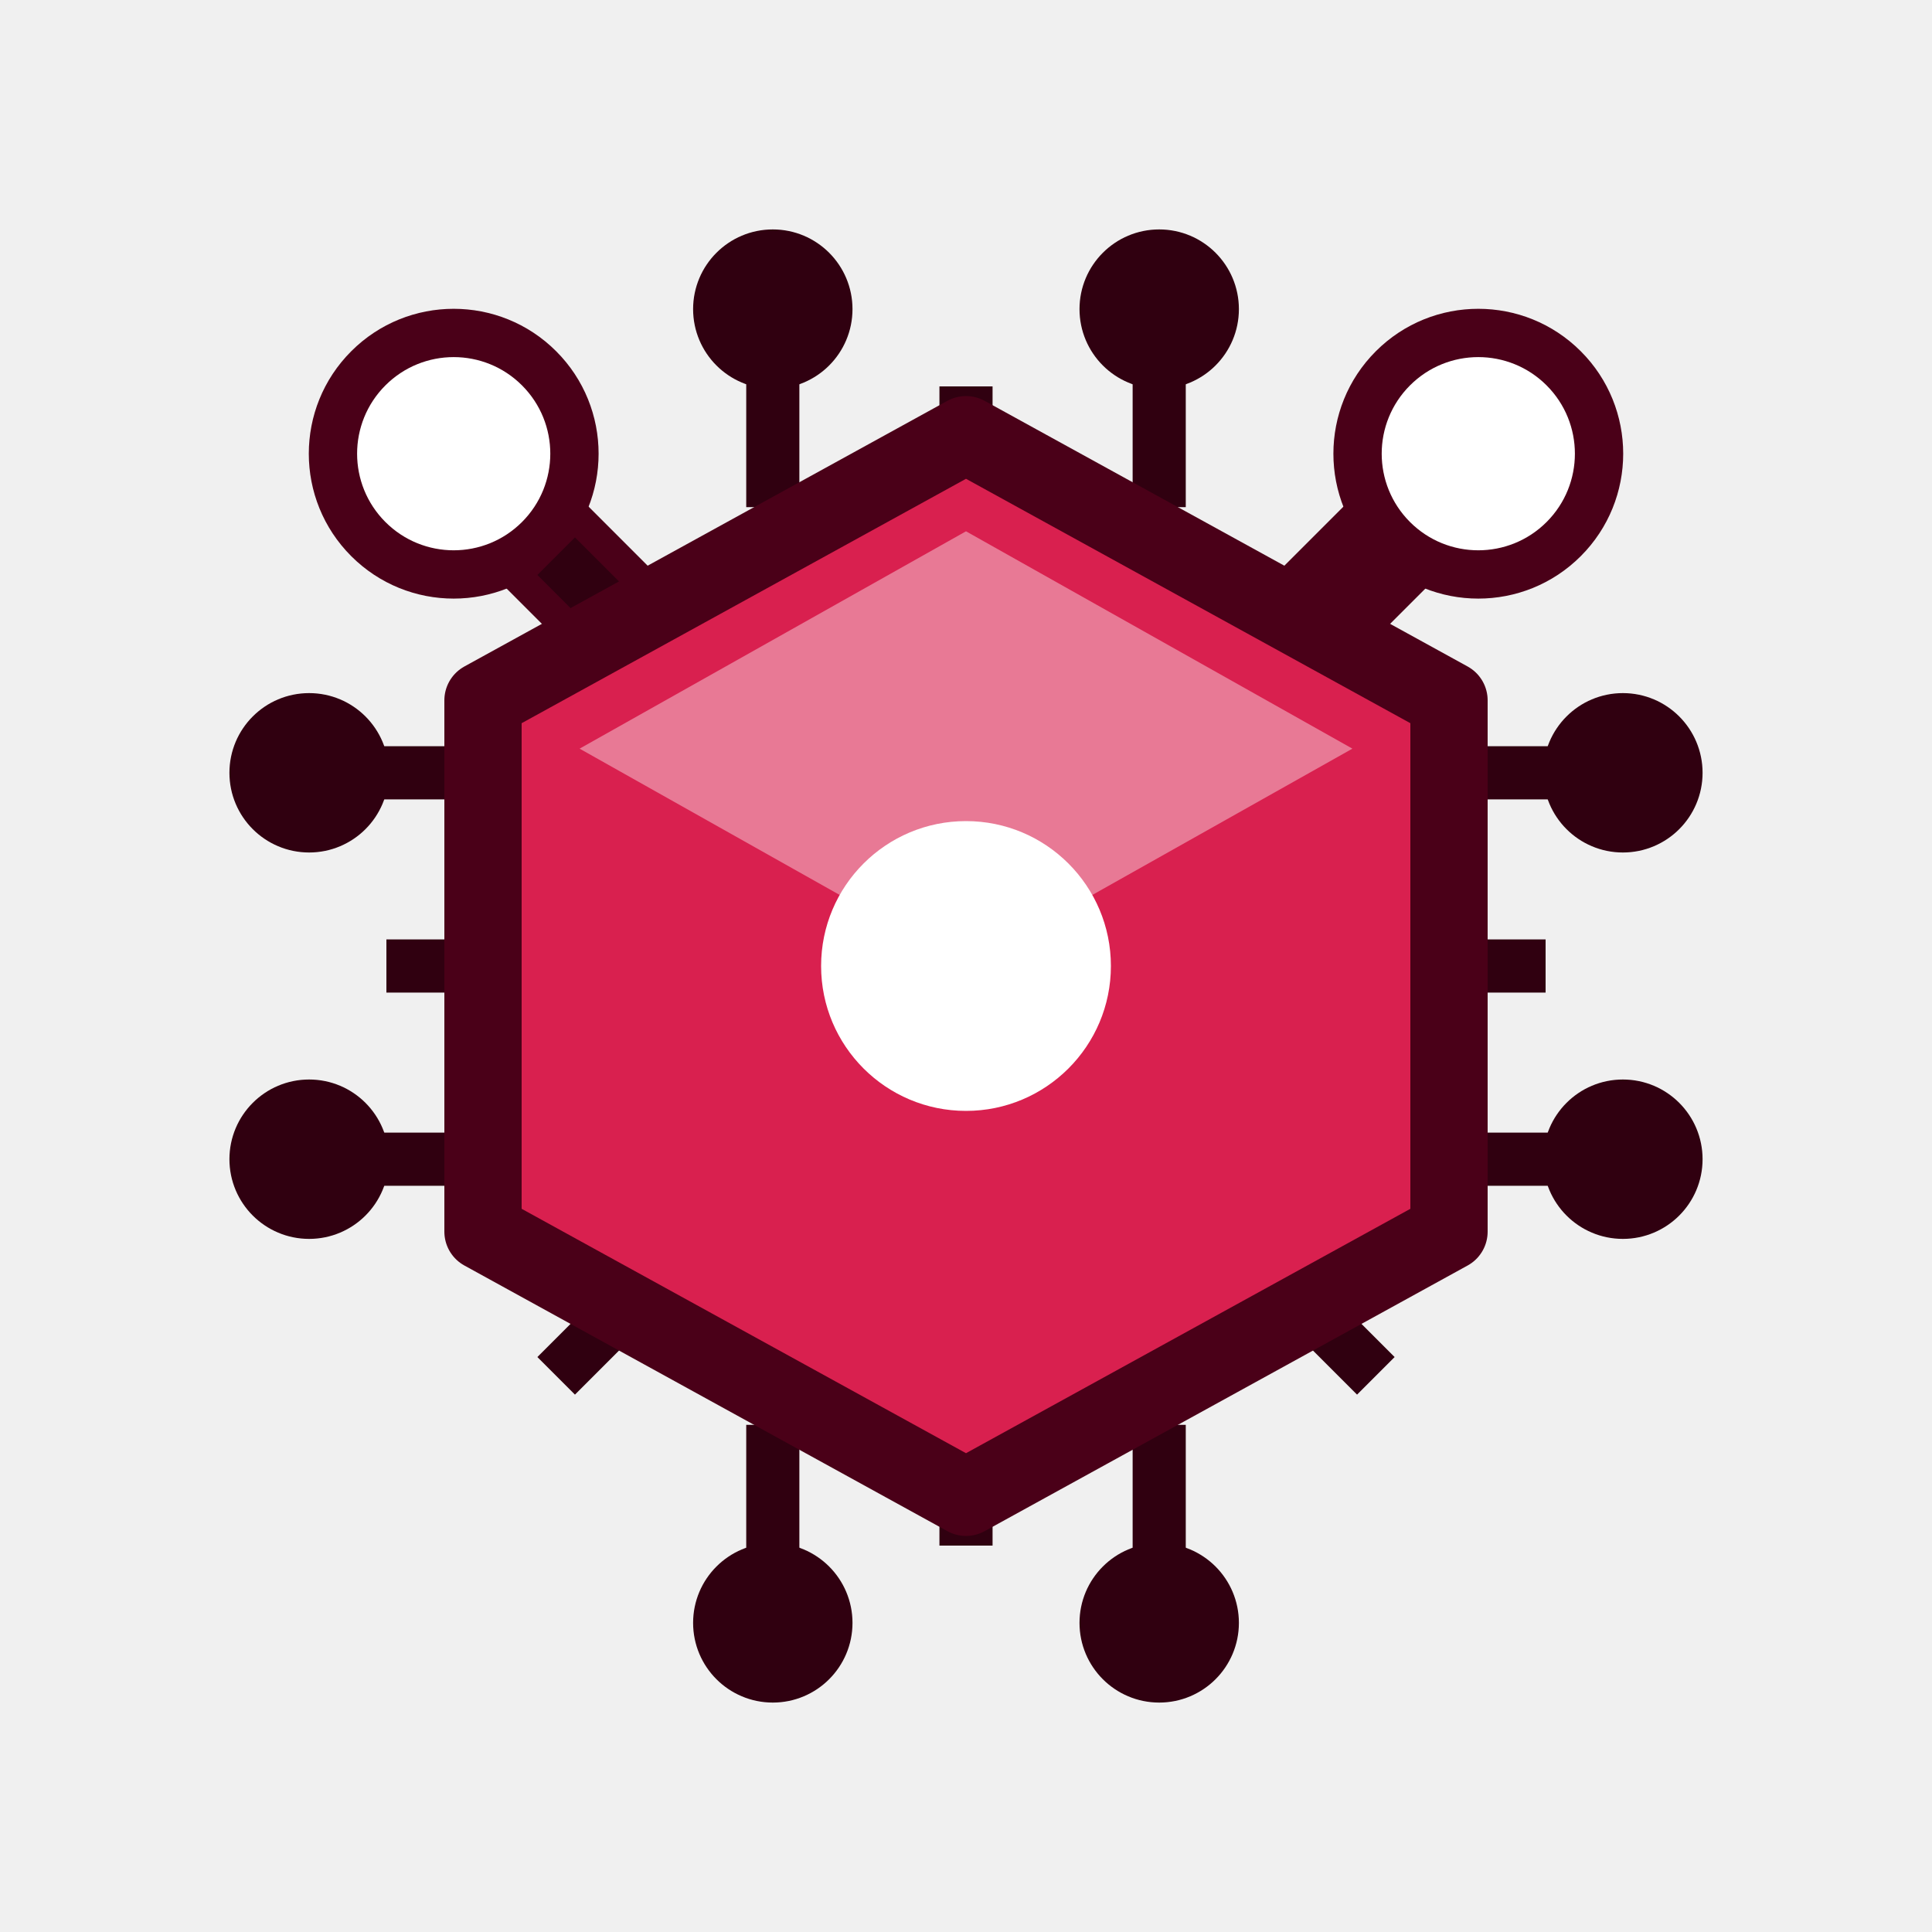
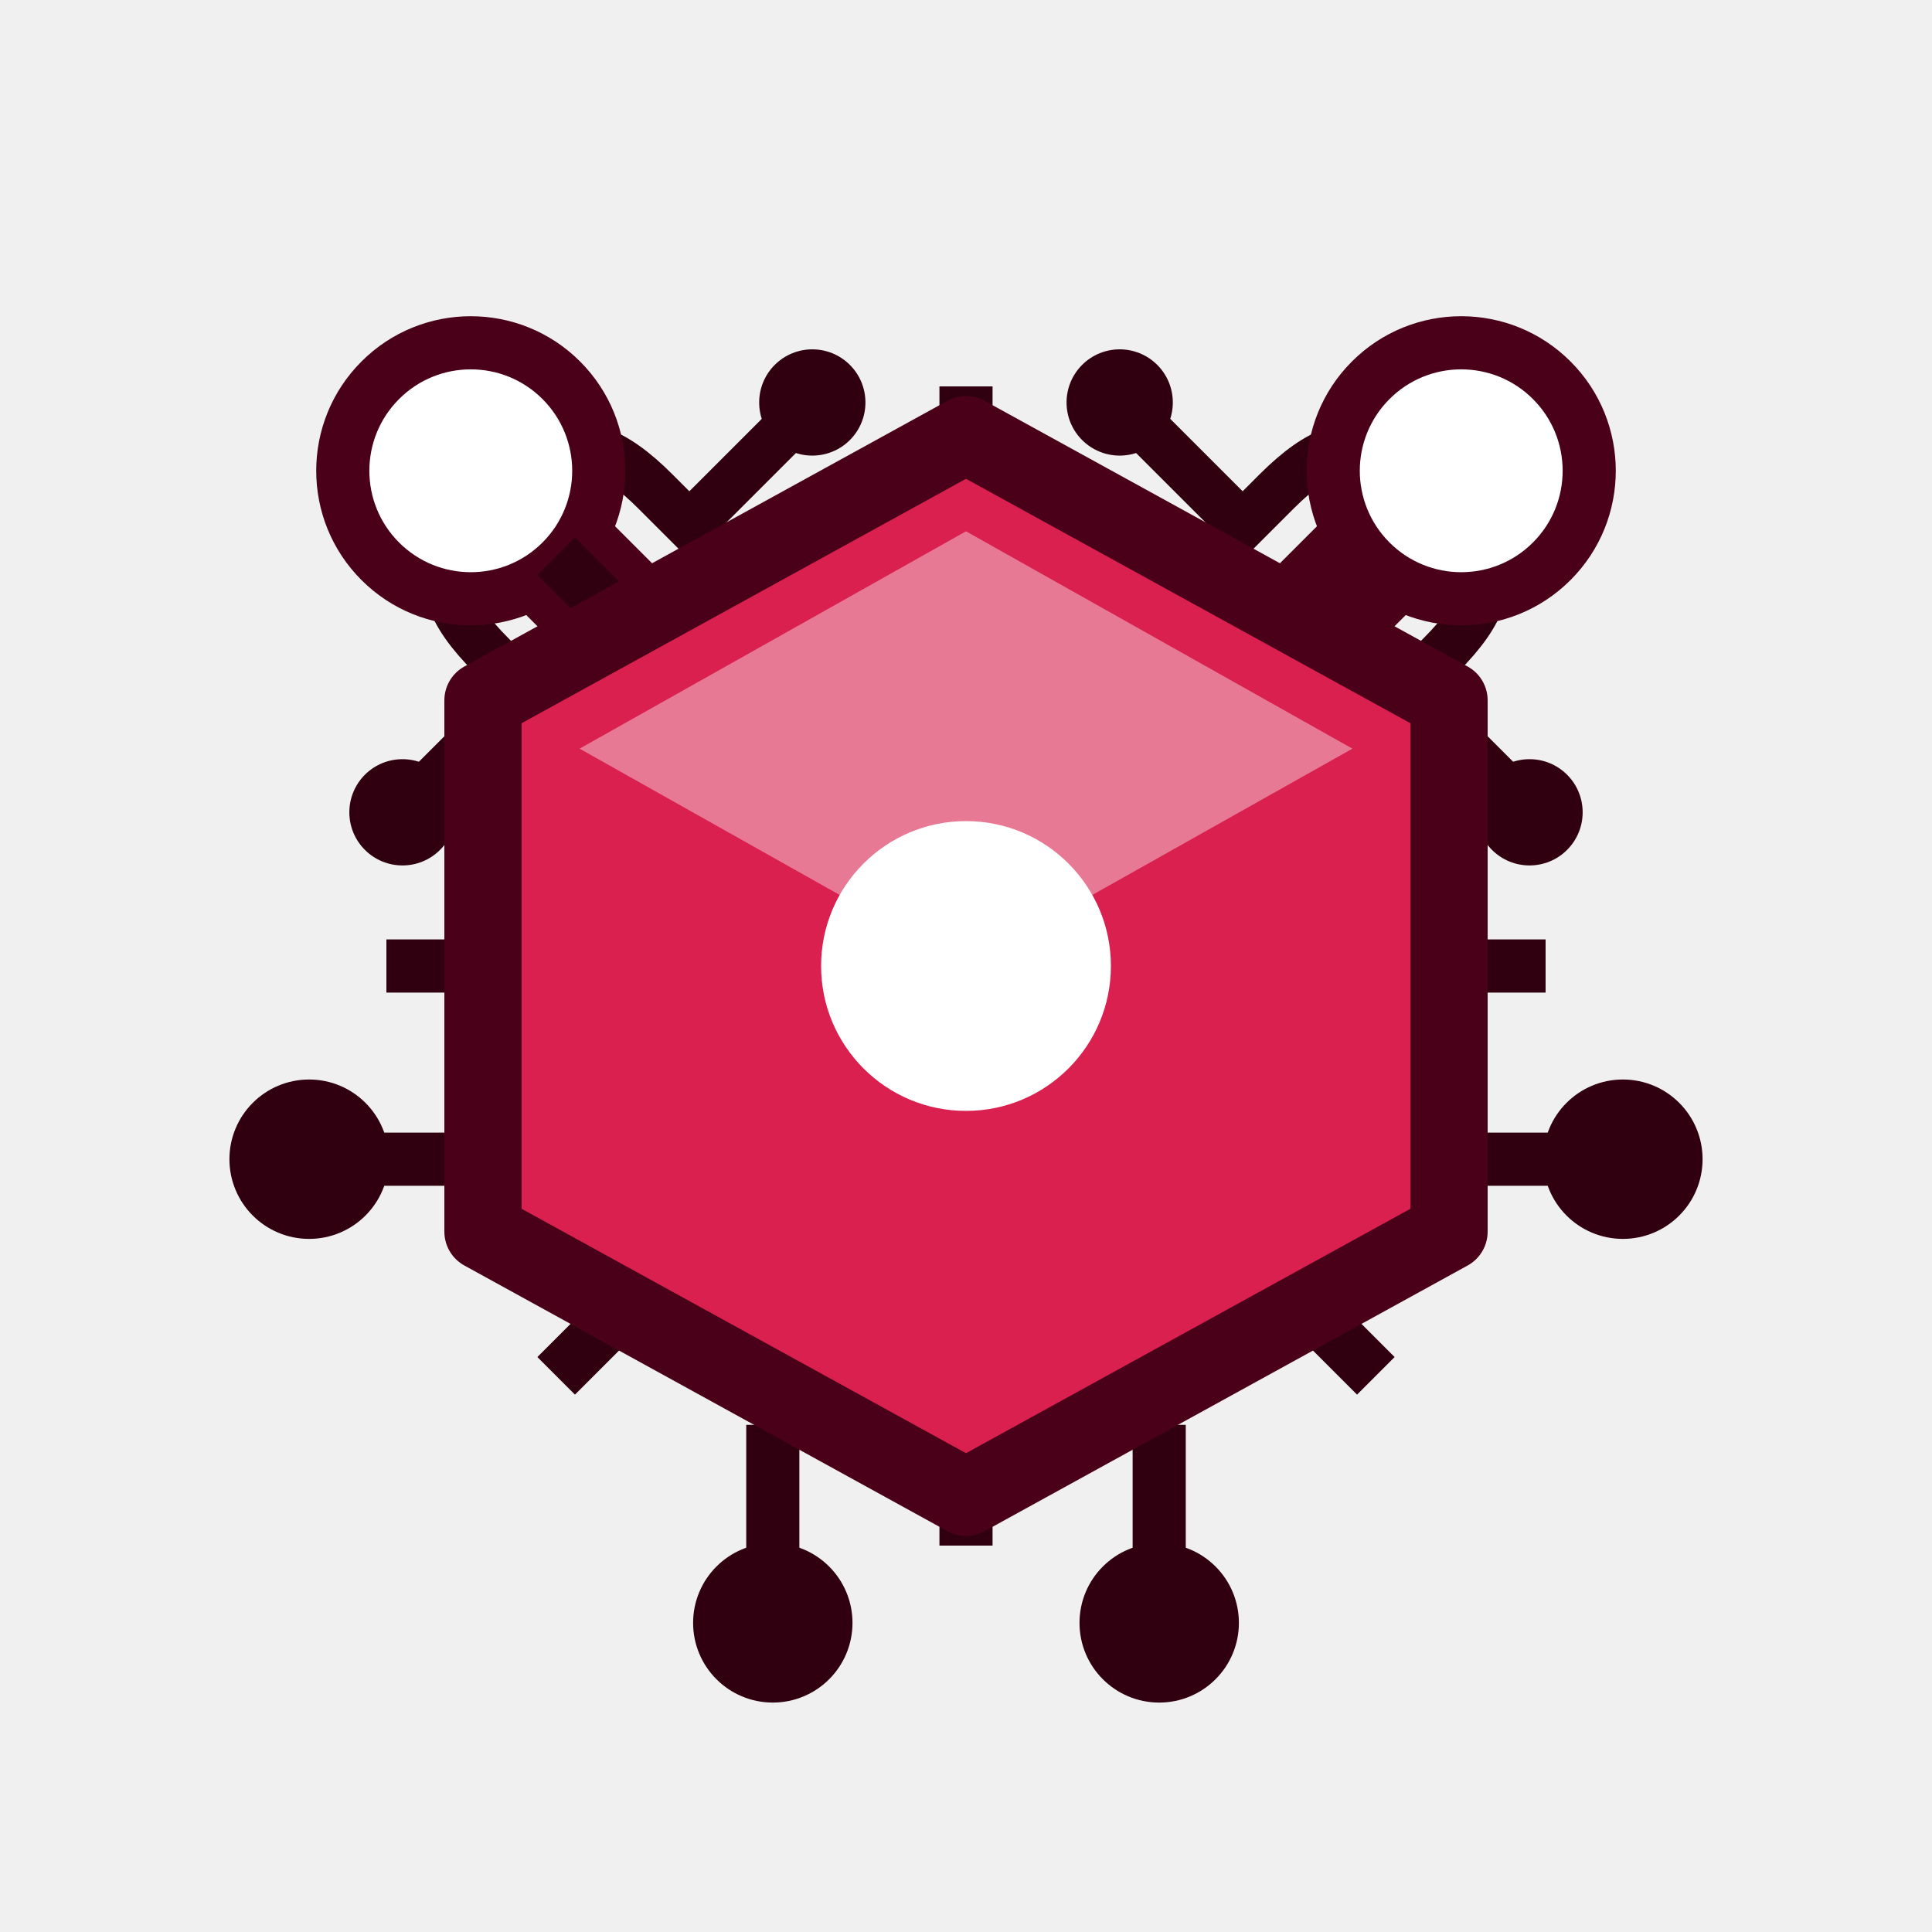
<svg xmlns="http://www.w3.org/2000/svg" viewBox="0 0 40 40" width="40" height="40" id="bug_NENW">
  <g transform="rotate(45 20 20)">
-     <line x1="20" y1="14" x2="20" y2="6" stroke="#4a0018" stroke-width="2.4" />
-     <circle cx="20" cy="5" r="3" fill="#4a0018" />
-     <circle cx="20" cy="5" r="2" fill="#ffffff" />
+     <line x1="20" y1="14.5" x2="20" y2="6.5" stroke="#4a0018" stroke-width="2.6" />
+     <g fill="none" stroke="#300010" stroke-width="1">
+       <path d="M17.6 13.5 L17.6 8.5 Q17.6 6.6 18.6 6.6" />
+       <path d="M22.4 13.5 L22.4 8.5 Q22.4 6.6 21.4 6.6" />
+       <line x1="17.6" y1="9.5" x2="14.6" y2="9.5" />
+       <line x1="22.4" y1="9.5" x2="25.4" y2="9.5" />
+     </g>
+     <circle cx="14" cy="9.5" r="1.1" fill="#300010" />
+     <circle cx="26" cy="9.5" r="1.1" fill="#300010" />
+     <circle cx="20" cy="5.5" r="3.2" fill="#4a0018" />
+     <circle cx="20" cy="5.5" r="2.1" fill="#ffffff" />
  </g>
  <g transform="rotate(315 20 20)">
-     <line x1="20" y1="14" x2="20" y2="6" stroke="#4a0018" stroke-width="2.4" />
-     <circle cx="20" cy="5" r="3" fill="#4a0018" />
-     <circle cx="20" cy="5" r="2" fill="#ffffff" />
-   </g>
-   <g transform="rotate(0 20 20) translate(-4 0)" stroke="#300010" stroke-width="1.1" fill="#300010">
-     <line x1="20" y1="10.5" x2="20" y2="7" />
-     <circle cx="20" cy="6.4" r="1.1" />
+     <line x1="20" y1="14.5" x2="20" y2="6.5" stroke="#4a0018" stroke-width="2.6" />
+     <g fill="none" stroke="#300010" stroke-width="1">
+       <path d="M17.6 13.5 L17.6 8.5 Q17.6 6.6 18.6 6.6" />
+       <path d="M22.4 13.5 L22.4 8.5 Q22.4 6.6 21.4 6.6" />
+       <line x1="17.6" y1="9.5" x2="14.6" y2="9.5" />
+       <line x1="22.4" y1="9.5" x2="25.4" y2="9.5" />
+     </g>
+     <circle cx="14" cy="9.5" r="1.1" fill="#300010" />
+     <circle cx="26" cy="9.5" r="1.1" fill="#300010" />
+     <circle cx="20" cy="5.5" r="3.2" fill="#4a0018" />
+     <circle cx="20" cy="5.5" r="2.1" fill="#ffffff" />
  </g>
  <g transform="rotate(0 20 20) translate(0 0)" stroke="#300010" stroke-width="1.1" fill="#300010">
    <line x1="20" y1="10.5" x2="20" y2="8" />
-   </g>
-   <g transform="rotate(0 20 20) translate(4 0)" stroke="#300010" stroke-width="1.1" fill="#300010">
-     <line x1="20" y1="10.5" x2="20" y2="7" />
-     <circle cx="20" cy="6.4" r="1.1" />
-   </g>
-   <g transform="rotate(90 20 20) translate(-4 0)" stroke="#300010" stroke-width="1.1" fill="#300010">
-     <line x1="20" y1="10.5" x2="20" y2="7" />
-     <circle cx="20" cy="6.4" r="1.1" />
  </g>
  <g transform="rotate(90 20 20) translate(0 0)" stroke="#300010" stroke-width="1.1" fill="#300010">
    <line x1="20" y1="10.5" x2="20" y2="8" />
  </g>
  <g transform="rotate(90 20 20) translate(4 0)" stroke="#300010" stroke-width="1.1" fill="#300010">
    <line x1="20" y1="10.5" x2="20" y2="7" />
    <circle cx="20" cy="6.4" r="1.1" />
  </g>
  <g transform="rotate(180 20 20) translate(-4 0)" stroke="#300010" stroke-width="1.1" fill="#300010">
    <line x1="20" y1="10.5" x2="20" y2="7" />
    <circle cx="20" cy="6.4" r="1.1" />
  </g>
  <g transform="rotate(180 20 20) translate(0 0)" stroke="#300010" stroke-width="1.1" fill="#300010">
    <line x1="20" y1="10.5" x2="20" y2="8" />
  </g>
  <g transform="rotate(180 20 20) translate(4 0)" stroke="#300010" stroke-width="1.1" fill="#300010">
    <line x1="20" y1="10.5" x2="20" y2="7" />
    <circle cx="20" cy="6.4" r="1.1" />
  </g>
  <g transform="rotate(270 20 20) translate(-4 0)" stroke="#300010" stroke-width="1.1" fill="#300010">
    <line x1="20" y1="10.5" x2="20" y2="7" />
    <circle cx="20" cy="6.4" r="1.1" />
  </g>
  <g transform="rotate(270 20 20) translate(0 0)" stroke="#300010" stroke-width="1.1" fill="#300010">
    <line x1="20" y1="10.5" x2="20" y2="8" />
  </g>
-   <g transform="rotate(270 20 20) translate(4 0)" stroke="#300010" stroke-width="1.1" fill="#300010">
-     <line x1="20" y1="10.5" x2="20" y2="7" />
-     <circle cx="20" cy="6.4" r="1.1" />
-   </g>
  <g transform="rotate(135 20 20) translate(0 0)" stroke="#300010" stroke-width="1.1" fill="#300010">
    <line x1="20" y1="10.5" x2="20" y2="8" />
  </g>
  <g transform="rotate(225 20 20) translate(0 0)" stroke="#300010" stroke-width="1.1" fill="#300010">
    <line x1="20" y1="10.5" x2="20" y2="8" />
  </g>
  <g transform="rotate(315 20 20) translate(0 0)" stroke="#300010" stroke-width="1.1" fill="#300010">
    <line x1="20" y1="10.5" x2="20" y2="8" />
  </g>
  <polygon points="20,9 30,14.5 30,25.5 20,31 10,25.5 10,14.5" fill="#d9204f" stroke="#4a0018" stroke-width="1.6" stroke-linejoin="round" />
  <polygon points="20,11 28,15.5 20,20 12,15.5" fill="rgba(255,255,255,.4)" />
  <circle cx="20" cy="20" r="3" fill="#ffffff" />
</svg>
